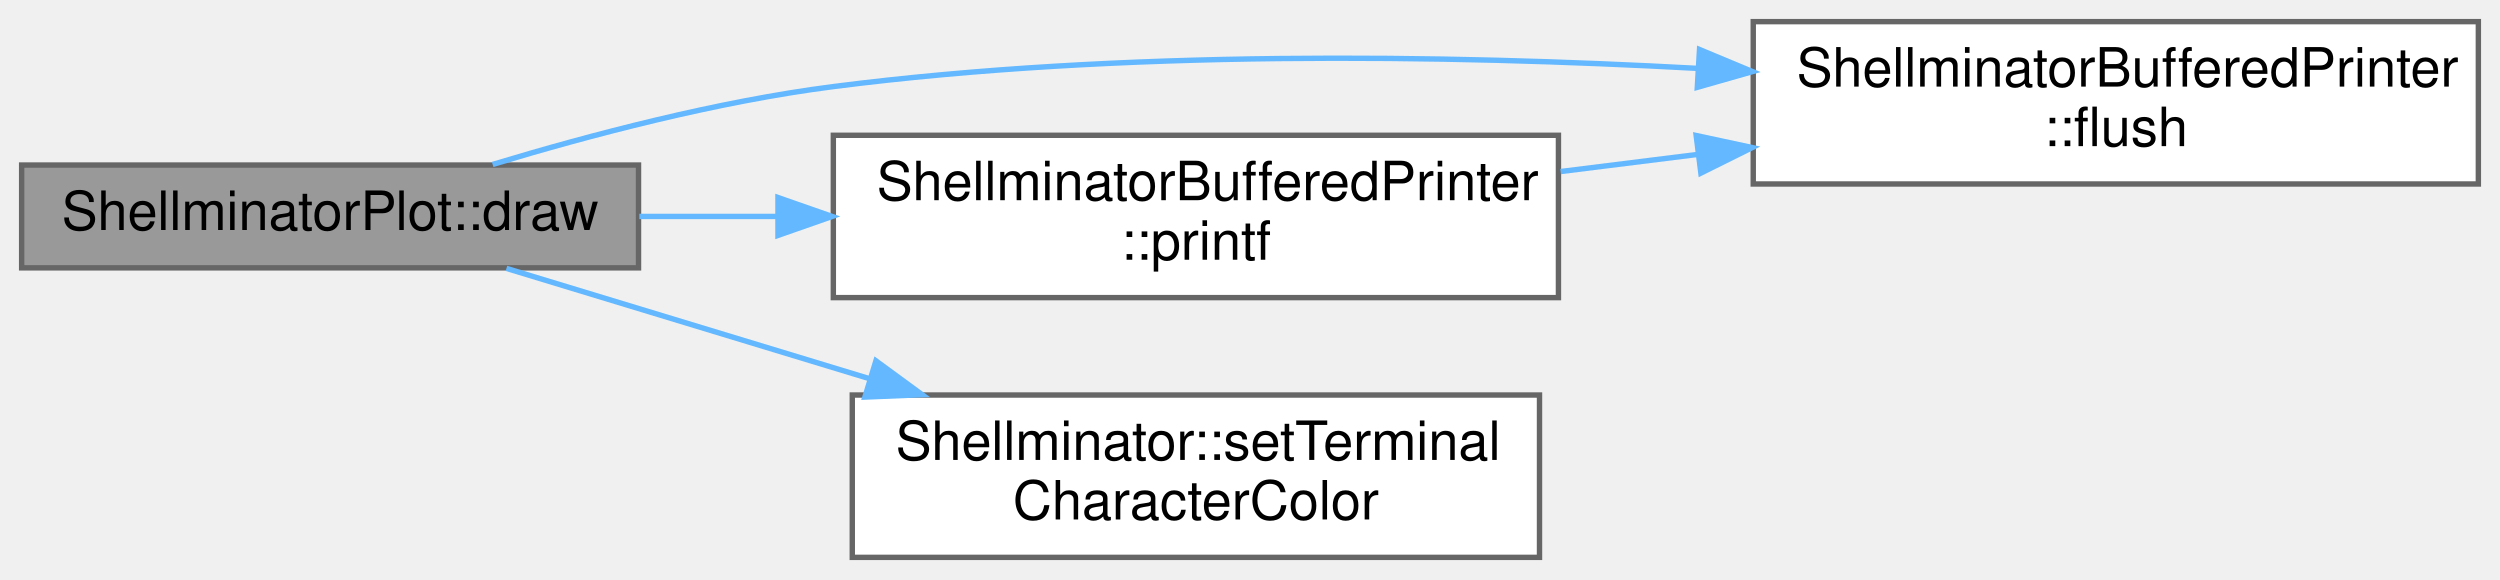
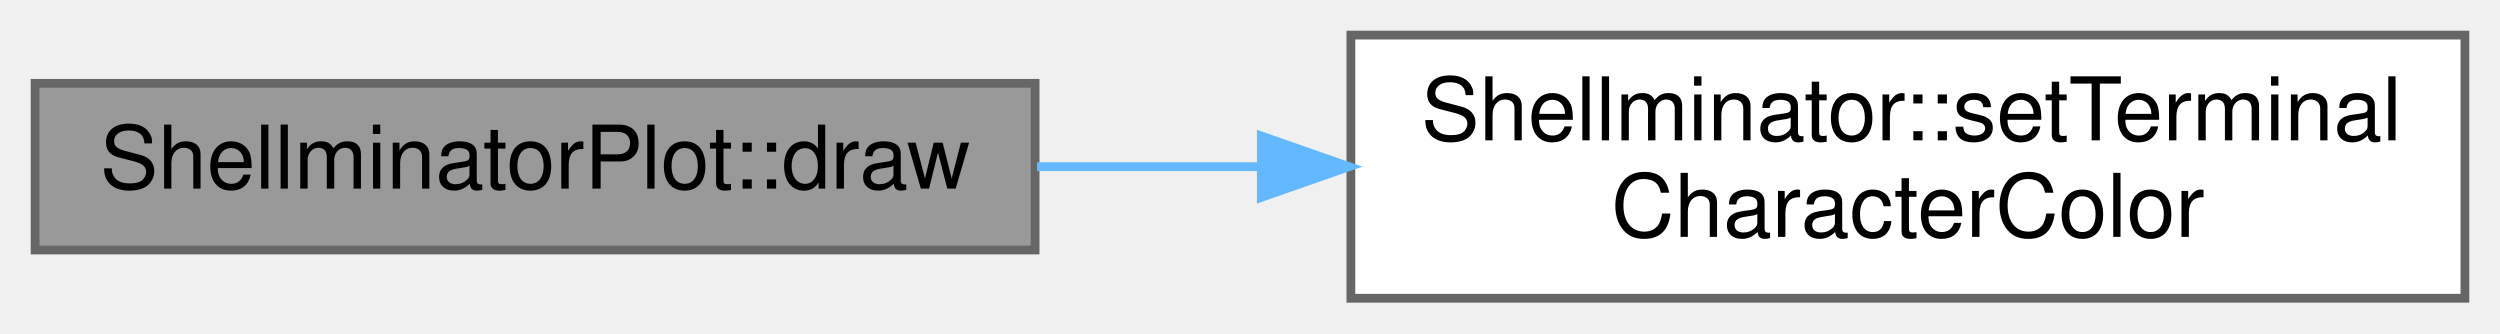
- <svg xmlns="http://www.w3.org/2000/svg" xmlns:xlink="http://www.w3.org/1999/xlink" width="462pt" height="107pt" viewBox="0.00 0.00 462.00 107.00">
-   <g id="graph0" class="graph" transform="scale(1 1) rotate(0) translate(4 103)">
+ <svg xmlns="http://www.w3.org/2000/svg" xmlns:xlink="http://www.w3.org/1999/xlink" width="285pt" height="38pt" viewBox="0.00 0.00 285.00 38.00">
+   <g id="graph0" class="graph" transform="scale(1 1) rotate(0) translate(4 34)">
    <g id="node1" class="node">
      <g id="a_node1">
        <a xlink:title=" ">
-           <polygon fill="#999999" stroke="#666666" points="114,-72.5 0,-72.5 0,-53.5 114,-53.5 114,-72.5" />
-           <text text-anchor="middle" x="57" y="-60.5" font-family="Helvetica,sans-Serif" font-size="10.00">ShellminatorPlot::draw</text>
+           <polygon fill="#999999" stroke="#666666" points="114,-24.5 0,-24.5 0,-5.5 114,-5.5 114,-24.5" />
+           <text text-anchor="middle" x="57" y="-12.5" font-family="Helvetica,sans-Serif" font-size="10.00">ShellminatorPlot::draw</text>
        </a>
      </g>
    </g>
    <g id="node2" class="node">
      <g id="a_node2">
-         <a xlink:href="class_shellminator_buffered_printer.html#addd89bdf65afad80f3f2ce8372df2df4" target="_top" xlink:title=" ">
-           <polygon fill="white" stroke="#666666" points="454,-99 320,-99 320,-69 454,-69 454,-99" />
-           <text text-anchor="start" x="328" y="-87" font-family="Helvetica,sans-Serif" font-size="10.00">ShellminatorBufferedPrinter</text>
-           <text text-anchor="middle" x="387" y="-76" font-family="Helvetica,sans-Serif" font-size="10.00">::flush</text>
+         <a xlink:href="class_shellminator.html#acdbd56dfa0dfb9dd509420d25d9c5cd9" target="_top" xlink:title="Bring some color into your code.">
+           <polygon fill="white" stroke="#666666" points="277,-30 150,-30 150,0 277,0 277,-30" />
+           <text text-anchor="start" x="158" y="-18" font-family="Helvetica,sans-Serif" font-size="10.00">Shellminator::setTerminal</text>
+           <text text-anchor="middle" x="213.5" y="-7" font-family="Helvetica,sans-Serif" font-size="10.00">CharacterColor</text>
        </a>
      </g>
    </g>
    <g id="edge1" class="edge">
-       <path fill="none" stroke="#63b8ff" d="M87.04,-72.61C104.96,-78.03 128.55,-84.25 150,-87 202.99,-93.8 263.23,-92.89 309.58,-90.37" />
-       <polygon fill="#63b8ff" stroke="#63b8ff" points="310.07,-93.85 319.85,-89.77 309.66,-86.86 310.07,-93.85" />
-     </g>
-     <g id="node3" class="node">
-       <g id="a_node3">
-         <a xlink:href="class_shellminator_buffered_printer.html#a2b124192d9f1f83b9b074fc5ef284899" target="_top" xlink:title=" ">
-           <polygon fill="white" stroke="#666666" points="284,-78 150,-78 150,-48 284,-48 284,-78" />
-           <text text-anchor="start" x="158" y="-66" font-family="Helvetica,sans-Serif" font-size="10.00">ShellminatorBufferedPrinter</text>
-           <text text-anchor="middle" x="217" y="-55" font-family="Helvetica,sans-Serif" font-size="10.00">::printf</text>
-         </a>
-       </g>
-     </g>
-     <g id="edge2" class="edge">
-       <path fill="none" stroke="#63b8ff" d="M114.15,-63C122.44,-63 131.09,-63 139.7,-63" />
-       <polygon fill="#63b8ff" stroke="#63b8ff" points="139.77,-66.5 149.77,-63 139.77,-59.5 139.77,-66.5" />
-     </g>
-     <g id="node4" class="node">
-       <g id="a_node4">
-         <a xlink:href="class_shellminator.html#acdbd56dfa0dfb9dd509420d25d9c5cd9" target="_top" xlink:title="Bring some color into your code.">
-           <polygon fill="white" stroke="#666666" points="280.5,-30 153.5,-30 153.5,0 280.5,0 280.5,-30" />
-           <text text-anchor="start" x="161.5" y="-18" font-family="Helvetica,sans-Serif" font-size="10.00">Shellminator::setTerminal</text>
-           <text text-anchor="middle" x="217" y="-7" font-family="Helvetica,sans-Serif" font-size="10.00">CharacterColor</text>
-         </a>
-       </g>
-     </g>
-     <g id="edge4" class="edge">
-       <path fill="none" stroke="#63b8ff" d="M89.59,-53.4C108.82,-47.56 133.99,-39.91 156.81,-32.98" />
-       <polygon fill="#63b8ff" stroke="#63b8ff" points="157.87,-36.32 166.42,-30.06 155.83,-29.62 157.87,-36.32" />
-     </g>
-     <g id="edge3" class="edge">
-       <path fill="none" stroke="#63b8ff" d="M284.4,-71.3C292.68,-72.33 301.2,-73.4 309.62,-74.45" />
-       <polygon fill="#63b8ff" stroke="#63b8ff" points="309.45,-77.96 319.81,-75.73 310.32,-71.01 309.45,-77.96" />
+       <path fill="none" stroke="#63b8ff" d="M114.22,-15C122.52,-15 131.19,-15 139.77,-15" />
+       <polygon fill="#63b8ff" stroke="#63b8ff" points="139.79,-18.5 149.79,-15 139.79,-11.5 139.79,-18.5" />
    </g>
  </g>
</svg>
